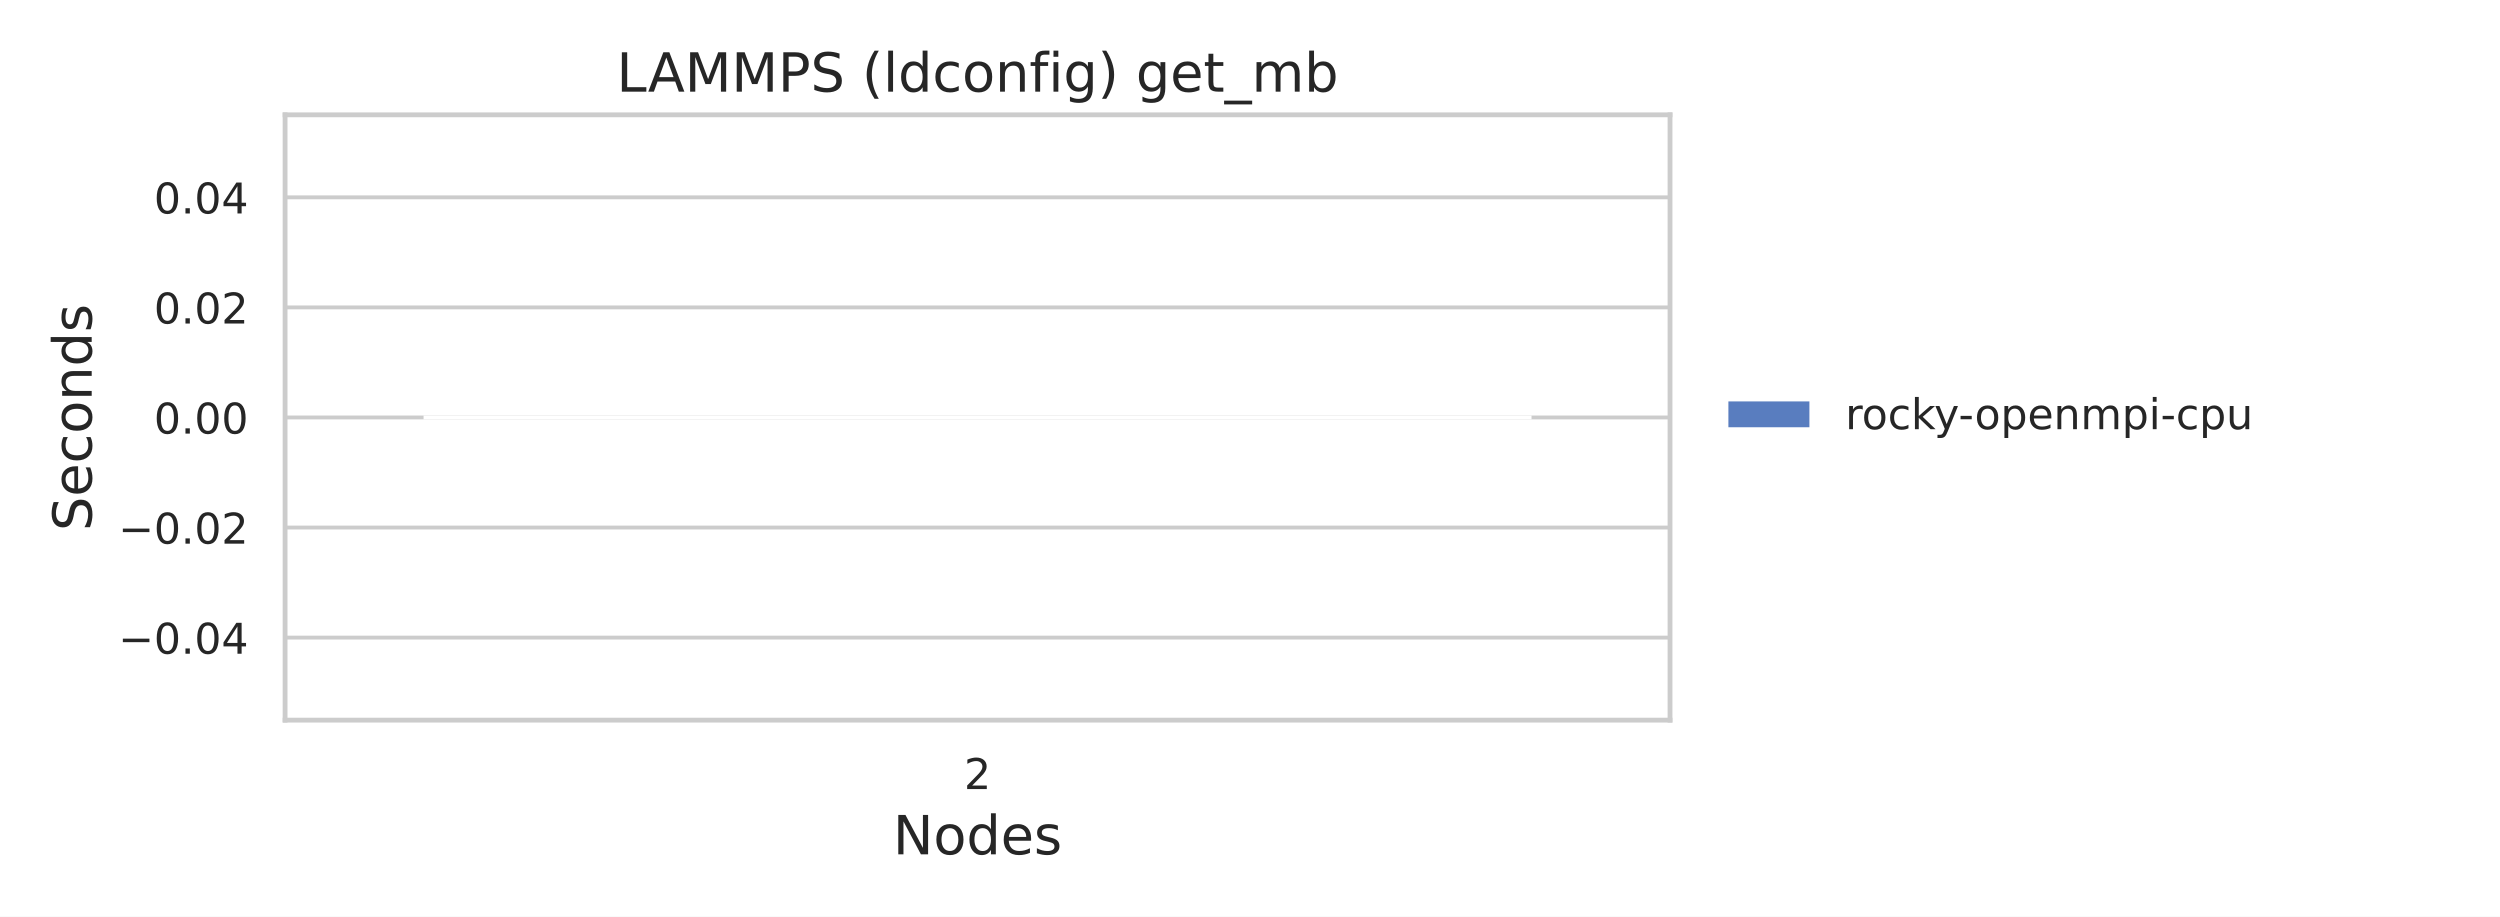
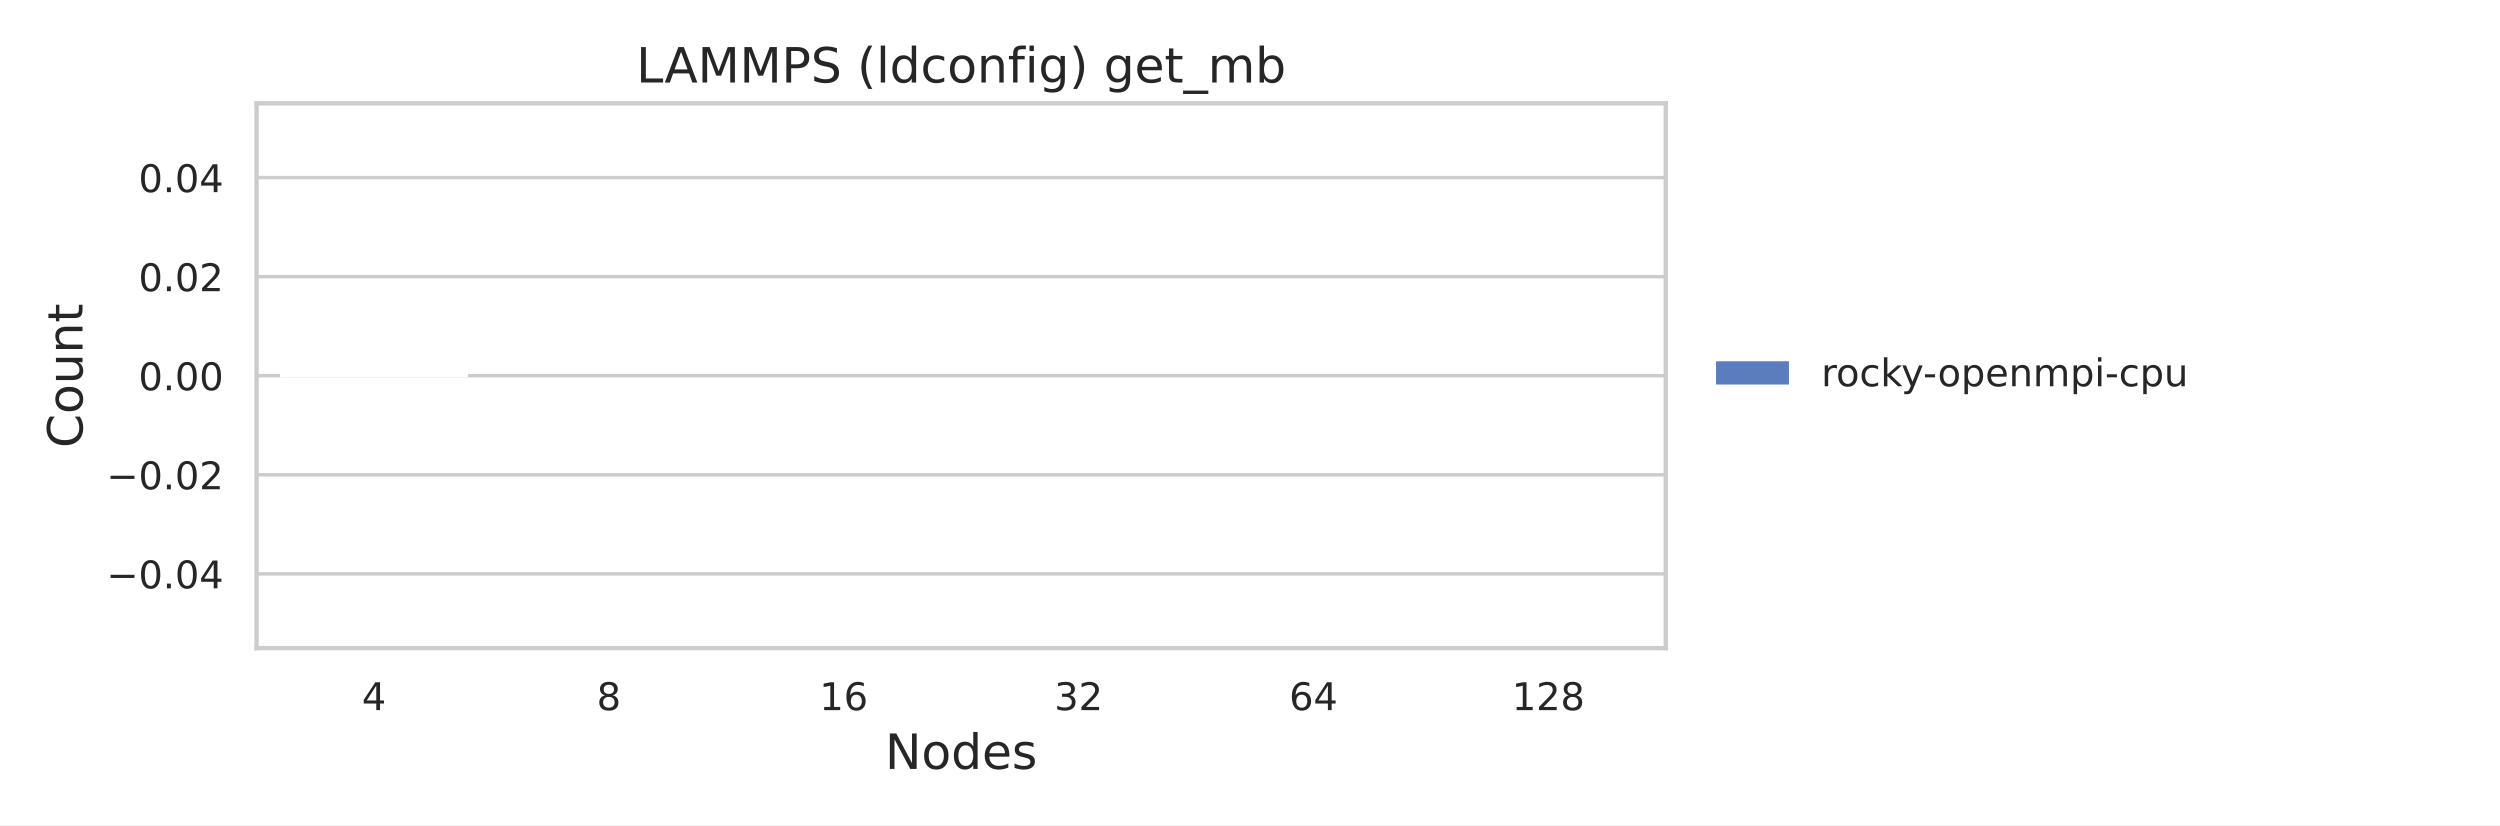
- <svg xmlns="http://www.w3.org/2000/svg" xmlns:xlink="http://www.w3.org/1999/xlink" width="648pt" height="237.6pt" viewBox="0 0 648 237.6" version="1.1">
+ <svg xmlns="http://www.w3.org/2000/svg" xmlns:xlink="http://www.w3.org/1999/xlink" width="720pt" height="237.6pt" viewBox="0 0 720 237.6" version="1.1">
  <defs>
    <style type="text/css">*{stroke-linejoin: round; stroke-linecap: butt}</style>
  </defs>
  <g id="figure_1">
    <g id="patch_1">
-       <path d="M 0 237.6  L 648 237.6  L 648 0  L 0 0  z " style="fill: #ffffff" />
+       <path d="M 0 237.6  L 720 237.6  L 720 0  L 0 0  z " style="fill: #ffffff" />
    </g>
    <g id="axes_1">
      <g id="patch_2">
-         <path d="M 73.89 186.66  L 432.871 186.66  L 432.871 29.76  L 73.89 29.76  z " style="fill: #ffffff" />
+         <path d="M 73.89 186.66  L 479.744 186.66  L 479.744 29.76  L 73.89 29.76  z " style="fill: #ffffff" />
      </g>
      <g id="matplotlib.axis_1">
        <g id="xtick_1">
          <g id="text_1">
-             <g style="fill: #262626" transform="translate(249.8812 204.5183) scale(0.11 -0.11)">
-               <defs>
+             <g style="fill: #262626" transform="translate(104.2118 204.5183) scale(0.11 -0.11)">
+               <defs>
+                 <path id="DejaVuSans-34" d="M 2419 4116  L 825 1625  L 2419 1625  L 2419 4116  z M 2253 4666  L 3047 4666  L 3047 1625  L 3713 1625  L 3713 1100  L 3047 1100  L 3047 0  L 2419 0  L 2419 1100  L 313 1100  L 313 1709  L 2253 4666  z " transform="scale(0.015625)" />
+               </defs>
+               <use xlink:href="#DejaVuSans-34" />
+             </g>
+           </g>
+         </g>
+         <g id="xtick_2">
+           <g id="text_2">
+             <g style="fill: #262626" transform="translate(171.8541 204.5183) scale(0.11 -0.11)">
+               <defs>
+                 <path id="DejaVuSans-38" d="M 2034 2216  Q 1584 2216 1326 1975  Q 1069 1734 1069 1313  Q 1069 891 1326 650  Q 1584 409 2034 409  Q 2484 409 2743 651  Q 3003 894 3003 1313  Q 3003 1734 2745 1975  Q 2488 2216 2034 2216  z M 1403 2484  Q 997 2584 770 2862  Q 544 3141 544 3541  Q 544 4100 942 4425  Q 1341 4750 2034 4750  Q 2731 4750 3128 4425  Q 3525 4100 3525 3541  Q 3525 3141 3298 2862  Q 3072 2584 2669 2484  Q 3125 2378 3379 2068  Q 3634 1759 3634 1313  Q 3634 634 3220 271  Q 2806 -91 2034 -91  Q 1263 -91 848 271  Q 434 634 434 1313  Q 434 1759 690 2068  Q 947 2378 1403 2484  z M 1172 3481  Q 1172 3119 1398 2916  Q 1625 2713 2034 2713  Q 2441 2713 2670 2916  Q 2900 3119 2900 3481  Q 2900 3844 2670 4047  Q 2441 4250 2034 4250  Q 1625 4250 1398 4047  Q 1172 3844 1172 3481  z " transform="scale(0.015625)" />
+               </defs>
+               <use xlink:href="#DejaVuSans-38" />
+             </g>
+           </g>
+         </g>
+         <g id="xtick_3">
+           <g id="text_3">
+             <g style="fill: #262626" transform="translate(235.9971 204.5183) scale(0.11 -0.11)">
+               <defs>
+                 <path id="DejaVuSans-31" d="M 794 531  L 1825 531  L 1825 4091  L 703 3866  L 703 4441  L 1819 4666  L 2450 4666  L 2450 531  L 3481 531  L 3481 0  L 794 0  L 794 531  z " transform="scale(0.015625)" />
+                 <path id="DejaVuSans-36" d="M 2113 2584  Q 1688 2584 1439 2293  Q 1191 2003 1191 1497  Q 1191 994 1439 701  Q 1688 409 2113 409  Q 2538 409 2786 701  Q 3034 994 3034 1497  Q 3034 2003 2786 2293  Q 2538 2584 2113 2584  z M 3366 4563  L 3366 3988  Q 3128 4100 2886 4159  Q 2644 4219 2406 4219  Q 1781 4219 1451 3797  Q 1122 3375 1075 2522  Q 1259 2794 1537 2939  Q 1816 3084 2150 3084  Q 2853 3084 3261 2657  Q 3669 2231 3669 1497  Q 3669 778 3244 343  Q 2819 -91 2113 -91  Q 1303 -91 875 529  Q 447 1150 447 2328  Q 447 3434 972 4092  Q 1497 4750 2381 4750  Q 2619 4750 2861 4703  Q 3103 4656 3366 4563  z " transform="scale(0.015625)" />
+               </defs>
+               <use xlink:href="#DejaVuSans-31" />
+               <use xlink:href="#DejaVuSans-36" x="63.623" />
+             </g>
+           </g>
+         </g>
+         <g id="xtick_4">
+           <g id="text_4">
+             <g style="fill: #262626" transform="translate(303.6394 204.5183) scale(0.11 -0.11)">
+               <defs>
+                 <path id="DejaVuSans-33" d="M 2597 2516  Q 3050 2419 3304 2112  Q 3559 1806 3559 1356  Q 3559 666 3084 287  Q 2609 -91 1734 -91  Q 1441 -91 1130 -33  Q 819 25 488 141  L 488 750  Q 750 597 1062 519  Q 1375 441 1716 441  Q 2309 441 2620 675  Q 2931 909 2931 1356  Q 2931 1769 2642 2001  Q 2353 2234 1838 2234  L 1294 2234  L 1294 2753  L 1863 2753  Q 2328 2753 2575 2939  Q 2822 3125 2822 3475  Q 2822 3834 2567 4026  Q 2313 4219 1838 4219  Q 1578 4219 1281 4162  Q 984 4106 628 3988  L 628 4550  Q 988 4650 1302 4700  Q 1616 4750 1894 4750  Q 2613 4750 3031 4423  Q 3450 4097 3450 3541  Q 3450 3153 3228 2886  Q 3006 2619 2597 2516  z " transform="scale(0.015625)" />
                <path id="DejaVuSans-32" d="M 1228 531  L 3431 531  L 3431 0  L 469 0  L 469 531  Q 828 903 1448 1529  Q 2069 2156 2228 2338  Q 2531 2678 2651 2914  Q 2772 3150 2772 3378  Q 2772 3750 2511 3984  Q 2250 4219 1831 4219  Q 1534 4219 1204 4116  Q 875 4013 500 3803  L 500 4441  Q 881 4594 1212 4672  Q 1544 4750 1819 4750  Q 2544 4750 2975 4387  Q 3406 4025 3406 3419  Q 3406 3131 3298 2873  Q 3191 2616 2906 2266  Q 2828 2175 2409 1742  Q 1991 1309 1228 531  z " transform="scale(0.015625)" />
              </defs>
-               <use xlink:href="#DejaVuSans-32" />
-             </g>
-           </g>
-         </g>
-         <g id="text_2">
-           <g style="fill: #262626" transform="translate(231.463 221.4437) scale(0.14 -0.14)">
+               <use xlink:href="#DejaVuSans-33" />
+               <use xlink:href="#DejaVuSans-32" x="63.623" />
+             </g>
+           </g>
+         </g>
+         <g id="xtick_5">
+           <g id="text_5">
+             <g style="fill: #262626" transform="translate(371.2817 204.5183) scale(0.11 -0.11)">
+               <use xlink:href="#DejaVuSans-36" />
+               <use xlink:href="#DejaVuSans-34" x="63.623" />
+             </g>
+           </g>
+         </g>
+         <g id="xtick_6">
+           <g id="text_6">
+             <g style="fill: #262626" transform="translate(435.4247 204.5183) scale(0.11 -0.11)">
+               <use xlink:href="#DejaVuSans-31" />
+               <use xlink:href="#DejaVuSans-32" x="63.623" />
+               <use xlink:href="#DejaVuSans-38" x="127.246" />
+             </g>
+           </g>
+         </g>
+         <g id="text_7">
+           <g style="fill: #262626" transform="translate(254.8993 221.4437) scale(0.14 -0.14)">
            <defs>
              <path id="DejaVuSans-4e" d="M 628 4666  L 1478 4666  L 3547 763  L 3547 4666  L 4159 4666  L 4159 0  L 3309 0  L 1241 3903  L 1241 0  L 628 0  L 628 4666  z " transform="scale(0.015625)" />
              <path id="DejaVuSans-6f" d="M 1959 3097  Q 1497 3097 1228 2736  Q 959 2375 959 1747  Q 959 1119 1226 758  Q 1494 397 1959 397  Q 2419 397 2687 759  Q 2956 1122 2956 1747  Q 2956 2369 2687 2733  Q 2419 3097 1959 3097  z M 1959 3584  Q 2709 3584 3137 3096  Q 3566 2609 3566 1747  Q 3566 888 3137 398  Q 2709 -91 1959 -91  Q 1206 -91 779 398  Q 353 888 353 1747  Q 353 2609 779 3096  Q 1206 3584 1959 3584  z " transform="scale(0.015625)" />
              <path id="DejaVuSans-64" d="M 2906 2969  L 2906 4863  L 3481 4863  L 3481 0  L 2906 0  L 2906 525  Q 2725 213 2448 61  Q 2172 -91 1784 -91  Q 1150 -91 751 415  Q 353 922 353 1747  Q 353 2572 751 3078  Q 1150 3584 1784 3584  Q 2172 3584 2448 3432  Q 2725 3281 2906 2969  z M 947 1747  Q 947 1113 1208 752  Q 1469 391 1925 391  Q 2381 391 2643 752  Q 2906 1113 2906 1747  Q 2906 2381 2643 2742  Q 2381 3103 1925 3103  Q 1469 3103 1208 2742  Q 947 2381 947 1747  z " transform="scale(0.015625)" />
              <path id="DejaVuSans-65" d="M 3597 1894  L 3597 1613  L 953 1613  Q 991 1019 1311 708  Q 1631 397 2203 397  Q 2534 397 2845 478  Q 3156 559 3463 722  L 3463 178  Q 3153 47 2828 -22  Q 2503 -91 2169 -91  Q 1331 -91 842 396  Q 353 884 353 1716  Q 353 2575 817 3079  Q 1281 3584 2069 3584  Q 2775 3584 3186 3129  Q 3597 2675 3597 1894  z M 3022 2063  Q 3016 2534 2758 2815  Q 2500 3097 2075 3097  Q 1594 3097 1305 2825  Q 1016 2553 972 2059  L 3022 2063  z " transform="scale(0.015625)" />
              <path id="DejaVuSans-73" d="M 2834 3397  L 2834 2853  Q 2591 2978 2328 3040  Q 2066 3103 1784 3103  Q 1356 3103 1142 2972  Q 928 2841 928 2578  Q 928 2378 1081 2264  Q 1234 2150 1697 2047  L 1894 2003  Q 2506 1872 2764 1633  Q 3022 1394 3022 966  Q 3022 478 2636 193  Q 2250 -91 1575 -91  Q 1294 -91 989 -36  Q 684 19 347 128  L 347 722  Q 666 556 975 473  Q 1284 391 1588 391  Q 1994 391 2212 530  Q 2431 669 2431 922  Q 2431 1156 2273 1281  Q 2116 1406 1581 1522  L 1381 1569  Q 847 1681 609 1914  Q 372 2147 372 2553  Q 372 3047 722 3315  Q 1072 3584 1716 3584  Q 2034 3584 2315 3537  Q 2597 3491 2834 3397  z " transform="scale(0.015625)" />
            </defs>
            <use xlink:href="#DejaVuSans-4e" />
            <use xlink:href="#DejaVuSans-6f" x="74.805" />
            <use xlink:href="#DejaVuSans-64" x="135.986" />
            <use xlink:href="#DejaVuSans-65" x="199.463" />
            <use xlink:href="#DejaVuSans-73" x="260.986" />
          </g>
        </g>
      </g>
      <g id="matplotlib.axis_2">
        <g id="ytick_1">
          <g id="line2d_1">
-             <path d="M 73.89 165.265  L 432.871 165.265  " clip-path="url(#p10e7d7e8ff)" style="fill: none; stroke: #cccccc; stroke-linecap: round" />
-           </g>
-           <g id="text_3">
+             <path d="M 73.89 165.265  L 479.744 165.265  " clip-path="url(#p0d12ef50d6)" style="fill: none; stroke: #cccccc; stroke-linecap: round" />
+           </g>
+           <g id="text_8">
            <g style="fill: #262626" transform="translate(30.68016 169.4437) scale(0.11 -0.11)">
              <defs>
                <path id="DejaVuSans-2212" d="M 678 2272  L 4684 2272  L 4684 1741  L 678 1741  L 678 2272  z " transform="scale(0.015625)" />
                <path id="DejaVuSans-30" d="M 2034 4250  Q 1547 4250 1301 3770  Q 1056 3291 1056 2328  Q 1056 1369 1301 889  Q 1547 409 2034 409  Q 2525 409 2770 889  Q 3016 1369 3016 2328  Q 3016 3291 2770 3770  Q 2525 4250 2034 4250  z M 2034 4750  Q 2819 4750 3233 4129  Q 3647 3509 3647 2328  Q 3647 1150 3233 529  Q 2819 -91 2034 -91  Q 1250 -91 836 529  Q 422 1150 422 2328  Q 422 3509 836 4129  Q 1250 4750 2034 4750  z " transform="scale(0.015625)" />
                <path id="DejaVuSans-2e" d="M 684 794  L 1344 794  L 1344 0  L 684 0  L 684 794  z " transform="scale(0.015625)" />
-                 <path id="DejaVuSans-34" d="M 2419 4116  L 825 1625  L 2419 1625  L 2419 4116  z M 2253 4666  L 3047 4666  L 3047 1625  L 3713 1625  L 3713 1100  L 3047 1100  L 3047 0  L 2419 0  L 2419 1100  L 313 1100  L 313 1709  L 2253 4666  z " transform="scale(0.015625)" />
              </defs>
              <use xlink:href="#DejaVuSans-2212" />
              <use xlink:href="#DejaVuSans-30" x="83.789" />
              <use xlink:href="#DejaVuSans-2e" x="147.412" />
              <use xlink:href="#DejaVuSans-30" x="179.199" />
              <use xlink:href="#DejaVuSans-34" x="242.822" />
            </g>
          </g>
        </g>
        <g id="ytick_2">
          <g id="line2d_2">
-             <path d="M 73.89 136.737  L 432.871 136.737  " clip-path="url(#p10e7d7e8ff)" style="fill: none; stroke: #cccccc; stroke-linecap: round" />
-           </g>
-           <g id="text_4">
+             <path d="M 73.89 136.737  L 479.744 136.737  " clip-path="url(#p0d12ef50d6)" style="fill: none; stroke: #cccccc; stroke-linecap: round" />
+           </g>
+           <g id="text_9">
            <g style="fill: #262626" transform="translate(30.68016 140.9164) scale(0.11 -0.11)">
              <use xlink:href="#DejaVuSans-2212" />
              <use xlink:href="#DejaVuSans-30" x="83.789" />
              <use xlink:href="#DejaVuSans-2e" x="147.412" />
              <use xlink:href="#DejaVuSans-30" x="179.199" />
              <use xlink:href="#DejaVuSans-32" x="242.822" />
            </g>
          </g>
        </g>
        <g id="ytick_3">
          <g id="line2d_3">
-             <path d="M 73.89 108.21  L 432.871 108.21  " clip-path="url(#p10e7d7e8ff)" style="fill: none; stroke: #cccccc; stroke-linecap: round" />
-           </g>
-           <g id="text_5">
+             <path d="M 73.89 108.21  L 479.744 108.21  " clip-path="url(#p0d12ef50d6)" style="fill: none; stroke: #cccccc; stroke-linecap: round" />
+           </g>
+           <g id="text_10">
            <g style="fill: #262626" transform="translate(39.89781 112.3891) scale(0.11 -0.11)">
              <use xlink:href="#DejaVuSans-30" />
              <use xlink:href="#DejaVuSans-2e" x="63.623" />
              <use xlink:href="#DejaVuSans-30" x="95.41" />
              <use xlink:href="#DejaVuSans-30" x="159.033" />
            </g>
          </g>
        </g>
        <g id="ytick_4">
          <g id="line2d_4">
-             <path d="M 73.89 79.683  L 432.871 79.683  " clip-path="url(#p10e7d7e8ff)" style="fill: none; stroke: #cccccc; stroke-linecap: round" />
-           </g>
-           <g id="text_6">
+             <path d="M 73.89 79.683  L 479.744 79.683  " clip-path="url(#p0d12ef50d6)" style="fill: none; stroke: #cccccc; stroke-linecap: round" />
+           </g>
+           <g id="text_11">
            <g style="fill: #262626" transform="translate(39.89781 83.86187) scale(0.11 -0.11)">
              <use xlink:href="#DejaVuSans-30" />
              <use xlink:href="#DejaVuSans-2e" x="63.623" />
              <use xlink:href="#DejaVuSans-30" x="95.41" />
              <use xlink:href="#DejaVuSans-32" x="159.033" />
            </g>
          </g>
        </g>
        <g id="ytick_5">
          <g id="line2d_5">
-             <path d="M 73.89 51.155  L 432.871 51.155  " clip-path="url(#p10e7d7e8ff)" style="fill: none; stroke: #cccccc; stroke-linecap: round" />
-           </g>
-           <g id="text_7">
+             <path d="M 73.89 51.155  L 479.744 51.155  " clip-path="url(#p0d12ef50d6)" style="fill: none; stroke: #cccccc; stroke-linecap: round" />
+           </g>
+           <g id="text_12">
            <g style="fill: #262626" transform="translate(39.89781 55.3346) scale(0.11 -0.11)">
              <use xlink:href="#DejaVuSans-30" />
              <use xlink:href="#DejaVuSans-2e" x="63.623" />
              <use xlink:href="#DejaVuSans-30" x="95.41" />
              <use xlink:href="#DejaVuSans-34" x="159.033" />
            </g>
          </g>
        </g>
-         <g id="text_8">
-           <g style="fill: #262626" transform="translate(23.76859 137.6198) rotate(-90) scale(0.14 -0.14)">
+         <g id="text_13">
+           <g style="fill: #262626" transform="translate(23.76859 128.9978) rotate(-90) scale(0.14 -0.14)">
            <defs>
-               <path id="DejaVuSans-53" d="M 3425 4513  L 3425 3897  Q 3066 4069 2747 4153  Q 2428 4238 2131 4238  Q 1616 4238 1336 4038  Q 1056 3838 1056 3469  Q 1056 3159 1242 3001  Q 1428 2844 1947 2747  L 2328 2669  Q 3034 2534 3370 2195  Q 3706 1856 3706 1288  Q 3706 609 3251 259  Q 2797 -91 1919 -91  Q 1588 -91 1214 -16  Q 841 59 441 206  L 441 856  Q 825 641 1194 531  Q 1563 422 1919 422  Q 2459 422 2753 634  Q 3047 847 3047 1241  Q 3047 1584 2836 1778  Q 2625 1972 2144 2069  L 1759 2144  Q 1053 2284 737 2584  Q 422 2884 422 3419  Q 422 4038 858 4394  Q 1294 4750 2059 4750  Q 2388 4750 2728 4690  Q 3069 4631 3425 4513  z " transform="scale(0.015625)" />
-               <path id="DejaVuSans-63" d="M 3122 3366  L 3122 2828  Q 2878 2963 2633 3030  Q 2388 3097 2138 3097  Q 1578 3097 1268 2742  Q 959 2388 959 1747  Q 959 1106 1268 751  Q 1578 397 2138 397  Q 2388 397 2633 464  Q 2878 531 3122 666  L 3122 134  Q 2881 22 2623 -34  Q 2366 -91 2075 -91  Q 1284 -91 818 406  Q 353 903 353 1747  Q 353 2603 823 3093  Q 1294 3584 2113 3584  Q 2378 3584 2631 3529  Q 2884 3475 3122 3366  z " transform="scale(0.015625)" />
+               <path id="DejaVuSans-43" d="M 4122 4306  L 4122 3641  Q 3803 3938 3442 4084  Q 3081 4231 2675 4231  Q 1875 4231 1450 3742  Q 1025 3253 1025 2328  Q 1025 1406 1450 917  Q 1875 428 2675 428  Q 3081 428 3442 575  Q 3803 722 4122 1019  L 4122 359  Q 3791 134 3420 21  Q 3050 -91 2638 -91  Q 1578 -91 968 557  Q 359 1206 359 2328  Q 359 3453 968 4101  Q 1578 4750 2638 4750  Q 3056 4750 3426 4639  Q 3797 4528 4122 4306  z " transform="scale(0.015625)" />
+               <path id="DejaVuSans-75" d="M 544 1381  L 544 3500  L 1119 3500  L 1119 1403  Q 1119 906 1312 657  Q 1506 409 1894 409  Q 2359 409 2629 706  Q 2900 1003 2900 1516  L 2900 3500  L 3475 3500  L 3475 0  L 2900 0  L 2900 538  Q 2691 219 2414 64  Q 2138 -91 1772 -91  Q 1169 -91 856 284  Q 544 659 544 1381  z M 1991 3584  L 1991 3584  z " transform="scale(0.015625)" />
              <path id="DejaVuSans-6e" d="M 3513 2113  L 3513 0  L 2938 0  L 2938 2094  Q 2938 2591 2744 2837  Q 2550 3084 2163 3084  Q 1697 3084 1428 2787  Q 1159 2491 1159 1978  L 1159 0  L 581 0  L 581 3500  L 1159 3500  L 1159 2956  Q 1366 3272 1645 3428  Q 1925 3584 2291 3584  Q 2894 3584 3203 3211  Q 3513 2838 3513 2113  z " transform="scale(0.015625)" />
+               <path id="DejaVuSans-74" d="M 1172 4494  L 1172 3500  L 2356 3500  L 2356 3053  L 1172 3053  L 1172 1153  Q 1172 725 1289 603  Q 1406 481 1766 481  L 2356 481  L 2356 0  L 1766 0  Q 1100 0 847 248  Q 594 497 594 1153  L 594 3053  L 172 3053  L 172 3500  L 594 3500  L 594 4494  L 1172 4494  z " transform="scale(0.015625)" />
            </defs>
-             <use xlink:href="#DejaVuSans-53" />
-             <use xlink:href="#DejaVuSans-65" x="63.477" />
-             <use xlink:href="#DejaVuSans-63" x="125" />
-             <use xlink:href="#DejaVuSans-6f" x="179.98" />
-             <use xlink:href="#DejaVuSans-6e" x="241.162" />
-             <use xlink:href="#DejaVuSans-64" x="304.541" />
-             <use xlink:href="#DejaVuSans-73" x="368.018" />
+             <use xlink:href="#DejaVuSans-43" />
+             <use xlink:href="#DejaVuSans-6f" x="69.824" />
+             <use xlink:href="#DejaVuSans-75" x="131.006" />
+             <use xlink:href="#DejaVuSans-6e" x="194.385" />
+             <use xlink:href="#DejaVuSans-74" x="257.764" />
          </g>
        </g>
      </g>
      <g id="patch_3">
-         <path d="M 109.788 108.21  L 396.973 108.21  L 396.973 108.21  L 109.788 108.21  z " clip-path="url(#p10e7d7e8ff)" style="fill: #597dbf; stroke: #ffffff; stroke-linejoin: miter" />
+         <path d="M 80.654 108.21  L 134.768 108.21  L 134.768 108.21  L 80.654 108.21  z " clip-path="url(#p0d12ef50d6)" style="fill: #597dbf; stroke: #ffffff; stroke-linejoin: miter" />
      </g>
      <g id="patch_4">
-         <path d="M 253.381 108.21  L 253.381 108.21  L 253.381 108.21  L 253.381 108.21  z " clip-path="url(#p10e7d7e8ff)" style="fill: #597dbf; stroke: #ffffff; stroke-linejoin: miter" />
+         <path d="M 107.711 108.21  L 107.711 108.21  L 107.711 108.21  L 107.711 108.21  z " clip-path="url(#p0d12ef50d6)" style="fill: #597dbf; stroke: #ffffff; stroke-linejoin: miter" />
      </g>
      <g id="line2d_6">
-         <path clip-path="url(#p10e7d7e8ff)" style="fill: none; stroke: #8b0000; stroke-width: 2.25; stroke-linecap: round" />
+         <path clip-path="url(#p0d12ef50d6)" style="fill: none; stroke: #8b0000; stroke-width: 2.25; stroke-linecap: round" />
      </g>
      <g id="patch_5">
        <path d="M 73.89 186.66  L 73.89 29.76  " style="fill: none; stroke: #cccccc; stroke-width: 1.25; stroke-linejoin: miter; stroke-linecap: square" />
      </g>
      <g id="patch_6">
-         <path d="M 432.871 186.66  L 432.871 29.76  " style="fill: none; stroke: #cccccc; stroke-width: 1.25; stroke-linejoin: miter; stroke-linecap: square" />
+         <path d="M 479.744 186.66  L 479.744 29.76  " style="fill: none; stroke: #cccccc; stroke-width: 1.25; stroke-linejoin: miter; stroke-linecap: square" />
      </g>
      <g id="patch_7">
-         <path d="M 73.89 186.66  L 432.871 186.66  " style="fill: none; stroke: #cccccc; stroke-width: 1.25; stroke-linejoin: miter; stroke-linecap: square" />
+         <path d="M 73.89 186.66  L 479.744 186.66  " style="fill: none; stroke: #cccccc; stroke-width: 1.25; stroke-linejoin: miter; stroke-linecap: square" />
      </g>
      <g id="patch_8">
-         <path d="M 73.89 29.76  L 432.871 29.76  " style="fill: none; stroke: #cccccc; stroke-width: 1.25; stroke-linejoin: miter; stroke-linecap: square" />
-       </g>
-       <g id="text_9">
-         <g style="fill: #262626" transform="translate(159.8114 23.76) scale(0.14 -0.14)">
+         <path d="M 73.89 29.76  L 479.744 29.76  " style="fill: none; stroke: #cccccc; stroke-width: 1.25; stroke-linejoin: miter; stroke-linecap: square" />
+       </g>
+       <g id="text_14">
+         <g style="fill: #262626" transform="translate(183.2478 23.76) scale(0.14 -0.14)">
          <defs>
            <path id="DejaVuSans-4c" d="M 628 4666  L 1259 4666  L 1259 531  L 3531 531  L 3531 0  L 628 0  L 628 4666  z " transform="scale(0.015625)" />
            <path id="DejaVuSans-41" d="M 2188 4044  L 1331 1722  L 3047 1722  L 2188 4044  z M 1831 4666  L 2547 4666  L 4325 0  L 3669 0  L 3244 1197  L 1141 1197  L 716 0  L 50 0  L 1831 4666  z " transform="scale(0.015625)" />
            <path id="DejaVuSans-4d" d="M 628 4666  L 1569 4666  L 2759 1491  L 3956 4666  L 4897 4666  L 4897 0  L 4281 0  L 4281 4097  L 3078 897  L 2444 897  L 1241 4097  L 1241 0  L 628 0  L 628 4666  z " transform="scale(0.015625)" />
            <path id="DejaVuSans-50" d="M 1259 4147  L 1259 2394  L 2053 2394  Q 2494 2394 2734 2622  Q 2975 2850 2975 3272  Q 2975 3691 2734 3919  Q 2494 4147 2053 4147  L 1259 4147  z M 628 4666  L 2053 4666  Q 2838 4666 3239 4311  Q 3641 3956 3641 3272  Q 3641 2581 3239 2228  Q 2838 1875 2053 1875  L 1259 1875  L 1259 0  L 628 0  L 628 4666  z " transform="scale(0.015625)" />
+             <path id="DejaVuSans-53" d="M 3425 4513  L 3425 3897  Q 3066 4069 2747 4153  Q 2428 4238 2131 4238  Q 1616 4238 1336 4038  Q 1056 3838 1056 3469  Q 1056 3159 1242 3001  Q 1428 2844 1947 2747  L 2328 2669  Q 3034 2534 3370 2195  Q 3706 1856 3706 1288  Q 3706 609 3251 259  Q 2797 -91 1919 -91  Q 1588 -91 1214 -16  Q 841 59 441 206  L 441 856  Q 825 641 1194 531  Q 1563 422 1919 422  Q 2459 422 2753 634  Q 3047 847 3047 1241  Q 3047 1584 2836 1778  Q 2625 1972 2144 2069  L 1759 2144  Q 1053 2284 737 2584  Q 422 2884 422 3419  Q 422 4038 858 4394  Q 1294 4750 2059 4750  Q 2388 4750 2728 4690  Q 3069 4631 3425 4513  z " transform="scale(0.015625)" />
            <path id="DejaVuSans-20" transform="scale(0.015625)" />
            <path id="DejaVuSans-28" d="M 1984 4856  Q 1566 4138 1362 3434  Q 1159 2731 1159 2009  Q 1159 1288 1364 580  Q 1569 -128 1984 -844  L 1484 -844  Q 1016 -109 783 600  Q 550 1309 550 2009  Q 550 2706 781 3412  Q 1013 4119 1484 4856  L 1984 4856  z " transform="scale(0.015625)" />
            <path id="DejaVuSans-6c" d="M 603 4863  L 1178 4863  L 1178 0  L 603 0  L 603 4863  z " transform="scale(0.015625)" />
+             <path id="DejaVuSans-63" d="M 3122 3366  L 3122 2828  Q 2878 2963 2633 3030  Q 2388 3097 2138 3097  Q 1578 3097 1268 2742  Q 959 2388 959 1747  Q 959 1106 1268 751  Q 1578 397 2138 397  Q 2388 397 2633 464  Q 2878 531 3122 666  L 3122 134  Q 2881 22 2623 -34  Q 2366 -91 2075 -91  Q 1284 -91 818 406  Q 353 903 353 1747  Q 353 2603 823 3093  Q 1294 3584 2113 3584  Q 2378 3584 2631 3529  Q 2884 3475 3122 3366  z " transform="scale(0.015625)" />
            <path id="DejaVuSans-66" d="M 2375 4863  L 2375 4384  L 1825 4384  Q 1516 4384 1395 4259  Q 1275 4134 1275 3809  L 1275 3500  L 2222 3500  L 2222 3053  L 1275 3053  L 1275 0  L 697 0  L 697 3053  L 147 3053  L 147 3500  L 697 3500  L 697 3744  Q 697 4328 969 4595  Q 1241 4863 1831 4863  L 2375 4863  z " transform="scale(0.015625)" />
            <path id="DejaVuSans-69" d="M 603 3500  L 1178 3500  L 1178 0  L 603 0  L 603 3500  z M 603 4863  L 1178 4863  L 1178 4134  L 603 4134  L 603 4863  z " transform="scale(0.015625)" />
            <path id="DejaVuSans-67" d="M 2906 1791  Q 2906 2416 2648 2759  Q 2391 3103 1925 3103  Q 1463 3103 1205 2759  Q 947 2416 947 1791  Q 947 1169 1205 825  Q 1463 481 1925 481  Q 2391 481 2648 825  Q 2906 1169 2906 1791  z M 3481 434  Q 3481 -459 3084 -895  Q 2688 -1331 1869 -1331  Q 1566 -1331 1297 -1286  Q 1028 -1241 775 -1147  L 775 -588  Q 1028 -725 1275 -790  Q 1522 -856 1778 -856  Q 2344 -856 2625 -561  Q 2906 -266 2906 331  L 2906 616  Q 2728 306 2450 153  Q 2172 0 1784 0  Q 1141 0 747 490  Q 353 981 353 1791  Q 353 2603 747 3093  Q 1141 3584 1784 3584  Q 2172 3584 2450 3431  Q 2728 3278 2906 2969  L 2906 3500  L 3481 3500  L 3481 434  z " transform="scale(0.015625)" />
            <path id="DejaVuSans-29" d="M 513 4856  L 1013 4856  Q 1481 4119 1714 3412  Q 1947 2706 1947 2009  Q 1947 1309 1714 600  Q 1481 -109 1013 -844  L 513 -844  Q 928 -128 1133 580  Q 1338 1288 1338 2009  Q 1338 2731 1133 3434  Q 928 4138 513 4856  z " transform="scale(0.015625)" />
-             <path id="DejaVuSans-74" d="M 1172 4494  L 1172 3500  L 2356 3500  L 2356 3053  L 1172 3053  L 1172 1153  Q 1172 725 1289 603  Q 1406 481 1766 481  L 2356 481  L 2356 0  L 1766 0  Q 1100 0 847 248  Q 594 497 594 1153  L 594 3053  L 172 3053  L 172 3500  L 594 3500  L 594 4494  L 1172 4494  z " transform="scale(0.015625)" />
            <path id="DejaVuSans-5f" d="M 3263 -1063  L 3263 -1509  L -63 -1509  L -63 -1063  L 3263 -1063  z " transform="scale(0.015625)" />
            <path id="DejaVuSans-6d" d="M 3328 2828  Q 3544 3216 3844 3400  Q 4144 3584 4550 3584  Q 5097 3584 5394 3201  Q 5691 2819 5691 2113  L 5691 0  L 5113 0  L 5113 2094  Q 5113 2597 4934 2840  Q 4756 3084 4391 3084  Q 3944 3084 3684 2787  Q 3425 2491 3425 1978  L 3425 0  L 2847 0  L 2847 2094  Q 2847 2600 2669 2842  Q 2491 3084 2119 3084  Q 1678 3084 1418 2786  Q 1159 2488 1159 1978  L 1159 0  L 581 0  L 581 3500  L 1159 3500  L 1159 2956  Q 1356 3278 1631 3431  Q 1906 3584 2284 3584  Q 2666 3584 2933 3390  Q 3200 3197 3328 2828  z " transform="scale(0.015625)" />
            <path id="DejaVuSans-62" d="M 3116 1747  Q 3116 2381 2855 2742  Q 2594 3103 2138 3103  Q 1681 3103 1420 2742  Q 1159 2381 1159 1747  Q 1159 1113 1420 752  Q 1681 391 2138 391  Q 2594 391 2855 752  Q 3116 1113 3116 1747  z M 1159 2969  Q 1341 3281 1617 3432  Q 1894 3584 2278 3584  Q 2916 3584 3314 3078  Q 3713 2572 3713 1747  Q 3713 922 3314 415  Q 2916 -91 2278 -91  Q 1894 -91 1617 61  Q 1341 213 1159 525  L 1159 0  L 581 0  L 581 4863  L 1159 4863  L 1159 2969  z " transform="scale(0.015625)" />
          </defs>
          <use xlink:href="#DejaVuSans-4c" />
          <use xlink:href="#DejaVuSans-41" x="57.963" />
          <use xlink:href="#DejaVuSans-4d" x="126.371" />
          <use xlink:href="#DejaVuSans-4d" x="212.65" />
          <use xlink:href="#DejaVuSans-50" x="298.93" />
          <use xlink:href="#DejaVuSans-53" x="359.232" />
          <use xlink:href="#DejaVuSans-20" x="422.709" />
          <use xlink:href="#DejaVuSans-28" x="454.496" />
          <use xlink:href="#DejaVuSans-6c" x="493.51" />
          <use xlink:href="#DejaVuSans-64" x="521.293" />
          <use xlink:href="#DejaVuSans-63" x="584.77" />
          <use xlink:href="#DejaVuSans-6f" x="639.75" />
          <use xlink:href="#DejaVuSans-6e" x="700.932" />
          <use xlink:href="#DejaVuSans-66" x="764.311" />
          <use xlink:href="#DejaVuSans-69" x="799.516" />
          <use xlink:href="#DejaVuSans-67" x="827.299" />
          <use xlink:href="#DejaVuSans-29" x="890.775" />
          <use xlink:href="#DejaVuSans-20" x="929.789" />
          <use xlink:href="#DejaVuSans-67" x="961.576" />
          <use xlink:href="#DejaVuSans-65" x="1025.053" />
          <use xlink:href="#DejaVuSans-74" x="1086.576" />
          <use xlink:href="#DejaVuSans-5f" x="1125.785" />
          <use xlink:href="#DejaVuSans-6d" x="1175.785" />
          <use xlink:href="#DejaVuSans-62" x="1273.197" />
        </g>
      </g>
    </g>
    <g id="axes_2">
      <g id="legend_1">
        <g id="patch_9">
-           <path d="M 447.5 111.245  L 469.5 111.245  L 469.5 103.545  L 447.5 103.545  z " style="fill: #597dbf; stroke: #ffffff; stroke-linejoin: miter" />
-         </g>
-         <g id="text_10">
-           <g style="fill: #262626" transform="translate(478.3003 111.2453) scale(0.11 -0.11)">
+           <path d="M 493.72 111.245  L 515.72 111.245  L 515.72 103.545  L 493.72 103.545  z " style="fill: #597dbf; stroke: #ffffff; stroke-linejoin: miter" />
+         </g>
+         <g id="text_15">
+           <g style="fill: #262626" transform="translate(524.5203 111.2453) scale(0.11 -0.11)">
            <defs>
              <path id="DejaVuSans-72" d="M 2631 2963  Q 2534 3019 2420 3045  Q 2306 3072 2169 3072  Q 1681 3072 1420 2755  Q 1159 2438 1159 1844  L 1159 0  L 581 0  L 581 3500  L 1159 3500  L 1159 2956  Q 1341 3275 1631 3429  Q 1922 3584 2338 3584  Q 2397 3584 2469 3576  Q 2541 3569 2628 3553  L 2631 2963  z " transform="scale(0.015625)" />
              <path id="DejaVuSans-6b" d="M 581 4863  L 1159 4863  L 1159 1991  L 2875 3500  L 3609 3500  L 1753 1863  L 3688 0  L 2938 0  L 1159 1709  L 1159 0  L 581 0  L 581 4863  z " transform="scale(0.015625)" />
              <path id="DejaVuSans-79" d="M 2059 -325  Q 1816 -950 1584 -1140  Q 1353 -1331 966 -1331  L 506 -1331  L 506 -850  L 844 -850  Q 1081 -850 1212 -737  Q 1344 -625 1503 -206  L 1606 56  L 191 3500  L 800 3500  L 1894 763  L 2988 3500  L 3597 3500  L 2059 -325  z " transform="scale(0.015625)" />
              <path id="DejaVuSans-2d" d="M 313 2009  L 1997 2009  L 1997 1497  L 313 1497  L 313 2009  z " transform="scale(0.015625)" />
              <path id="DejaVuSans-70" d="M 1159 525  L 1159 -1331  L 581 -1331  L 581 3500  L 1159 3500  L 1159 2969  Q 1341 3281 1617 3432  Q 1894 3584 2278 3584  Q 2916 3584 3314 3078  Q 3713 2572 3713 1747  Q 3713 922 3314 415  Q 2916 -91 2278 -91  Q 1894 -91 1617 61  Q 1341 213 1159 525  z M 3116 1747  Q 3116 2381 2855 2742  Q 2594 3103 2138 3103  Q 1681 3103 1420 2742  Q 1159 2381 1159 1747  Q 1159 1113 1420 752  Q 1681 391 2138 391  Q 2594 391 2855 752  Q 3116 1113 3116 1747  z " transform="scale(0.015625)" />
-               <path id="DejaVuSans-75" d="M 544 1381  L 544 3500  L 1119 3500  L 1119 1403  Q 1119 906 1312 657  Q 1506 409 1894 409  Q 2359 409 2629 706  Q 2900 1003 2900 1516  L 2900 3500  L 3475 3500  L 3475 0  L 2900 0  L 2900 538  Q 2691 219 2414 64  Q 2138 -91 1772 -91  Q 1169 -91 856 284  Q 544 659 544 1381  z M 1991 3584  L 1991 3584  z " transform="scale(0.015625)" />
            </defs>
            <use xlink:href="#DejaVuSans-72" />
            <use xlink:href="#DejaVuSans-6f" x="38.863" />
            <use xlink:href="#DejaVuSans-63" x="100.045" />
            <use xlink:href="#DejaVuSans-6b" x="155.025" />
            <use xlink:href="#DejaVuSans-79" x="209.311" />
            <use xlink:href="#DejaVuSans-2d" x="266.74" />
            <use xlink:href="#DejaVuSans-6f" x="304.699" />
            <use xlink:href="#DejaVuSans-70" x="365.881" />
            <use xlink:href="#DejaVuSans-65" x="429.357" />
            <use xlink:href="#DejaVuSans-6e" x="490.881" />
            <use xlink:href="#DejaVuSans-6d" x="554.26" />
            <use xlink:href="#DejaVuSans-70" x="651.672" />
            <use xlink:href="#DejaVuSans-69" x="715.148" />
            <use xlink:href="#DejaVuSans-2d" x="742.932" />
            <use xlink:href="#DejaVuSans-63" x="779.016" />
            <use xlink:href="#DejaVuSans-70" x="833.996" />
            <use xlink:href="#DejaVuSans-75" x="897.473" />
          </g>
        </g>
      </g>
    </g>
  </g>
  <defs>
-     <clipPath id="p10e7d7e8ff">
-       <rect x="73.89" y="29.76" width="358.981" height="156.9" />
+     <clipPath id="p0d12ef50d6">
+       <rect x="73.89" y="29.76" width="405.854" height="156.9" />
    </clipPath>
  </defs>
</svg>
